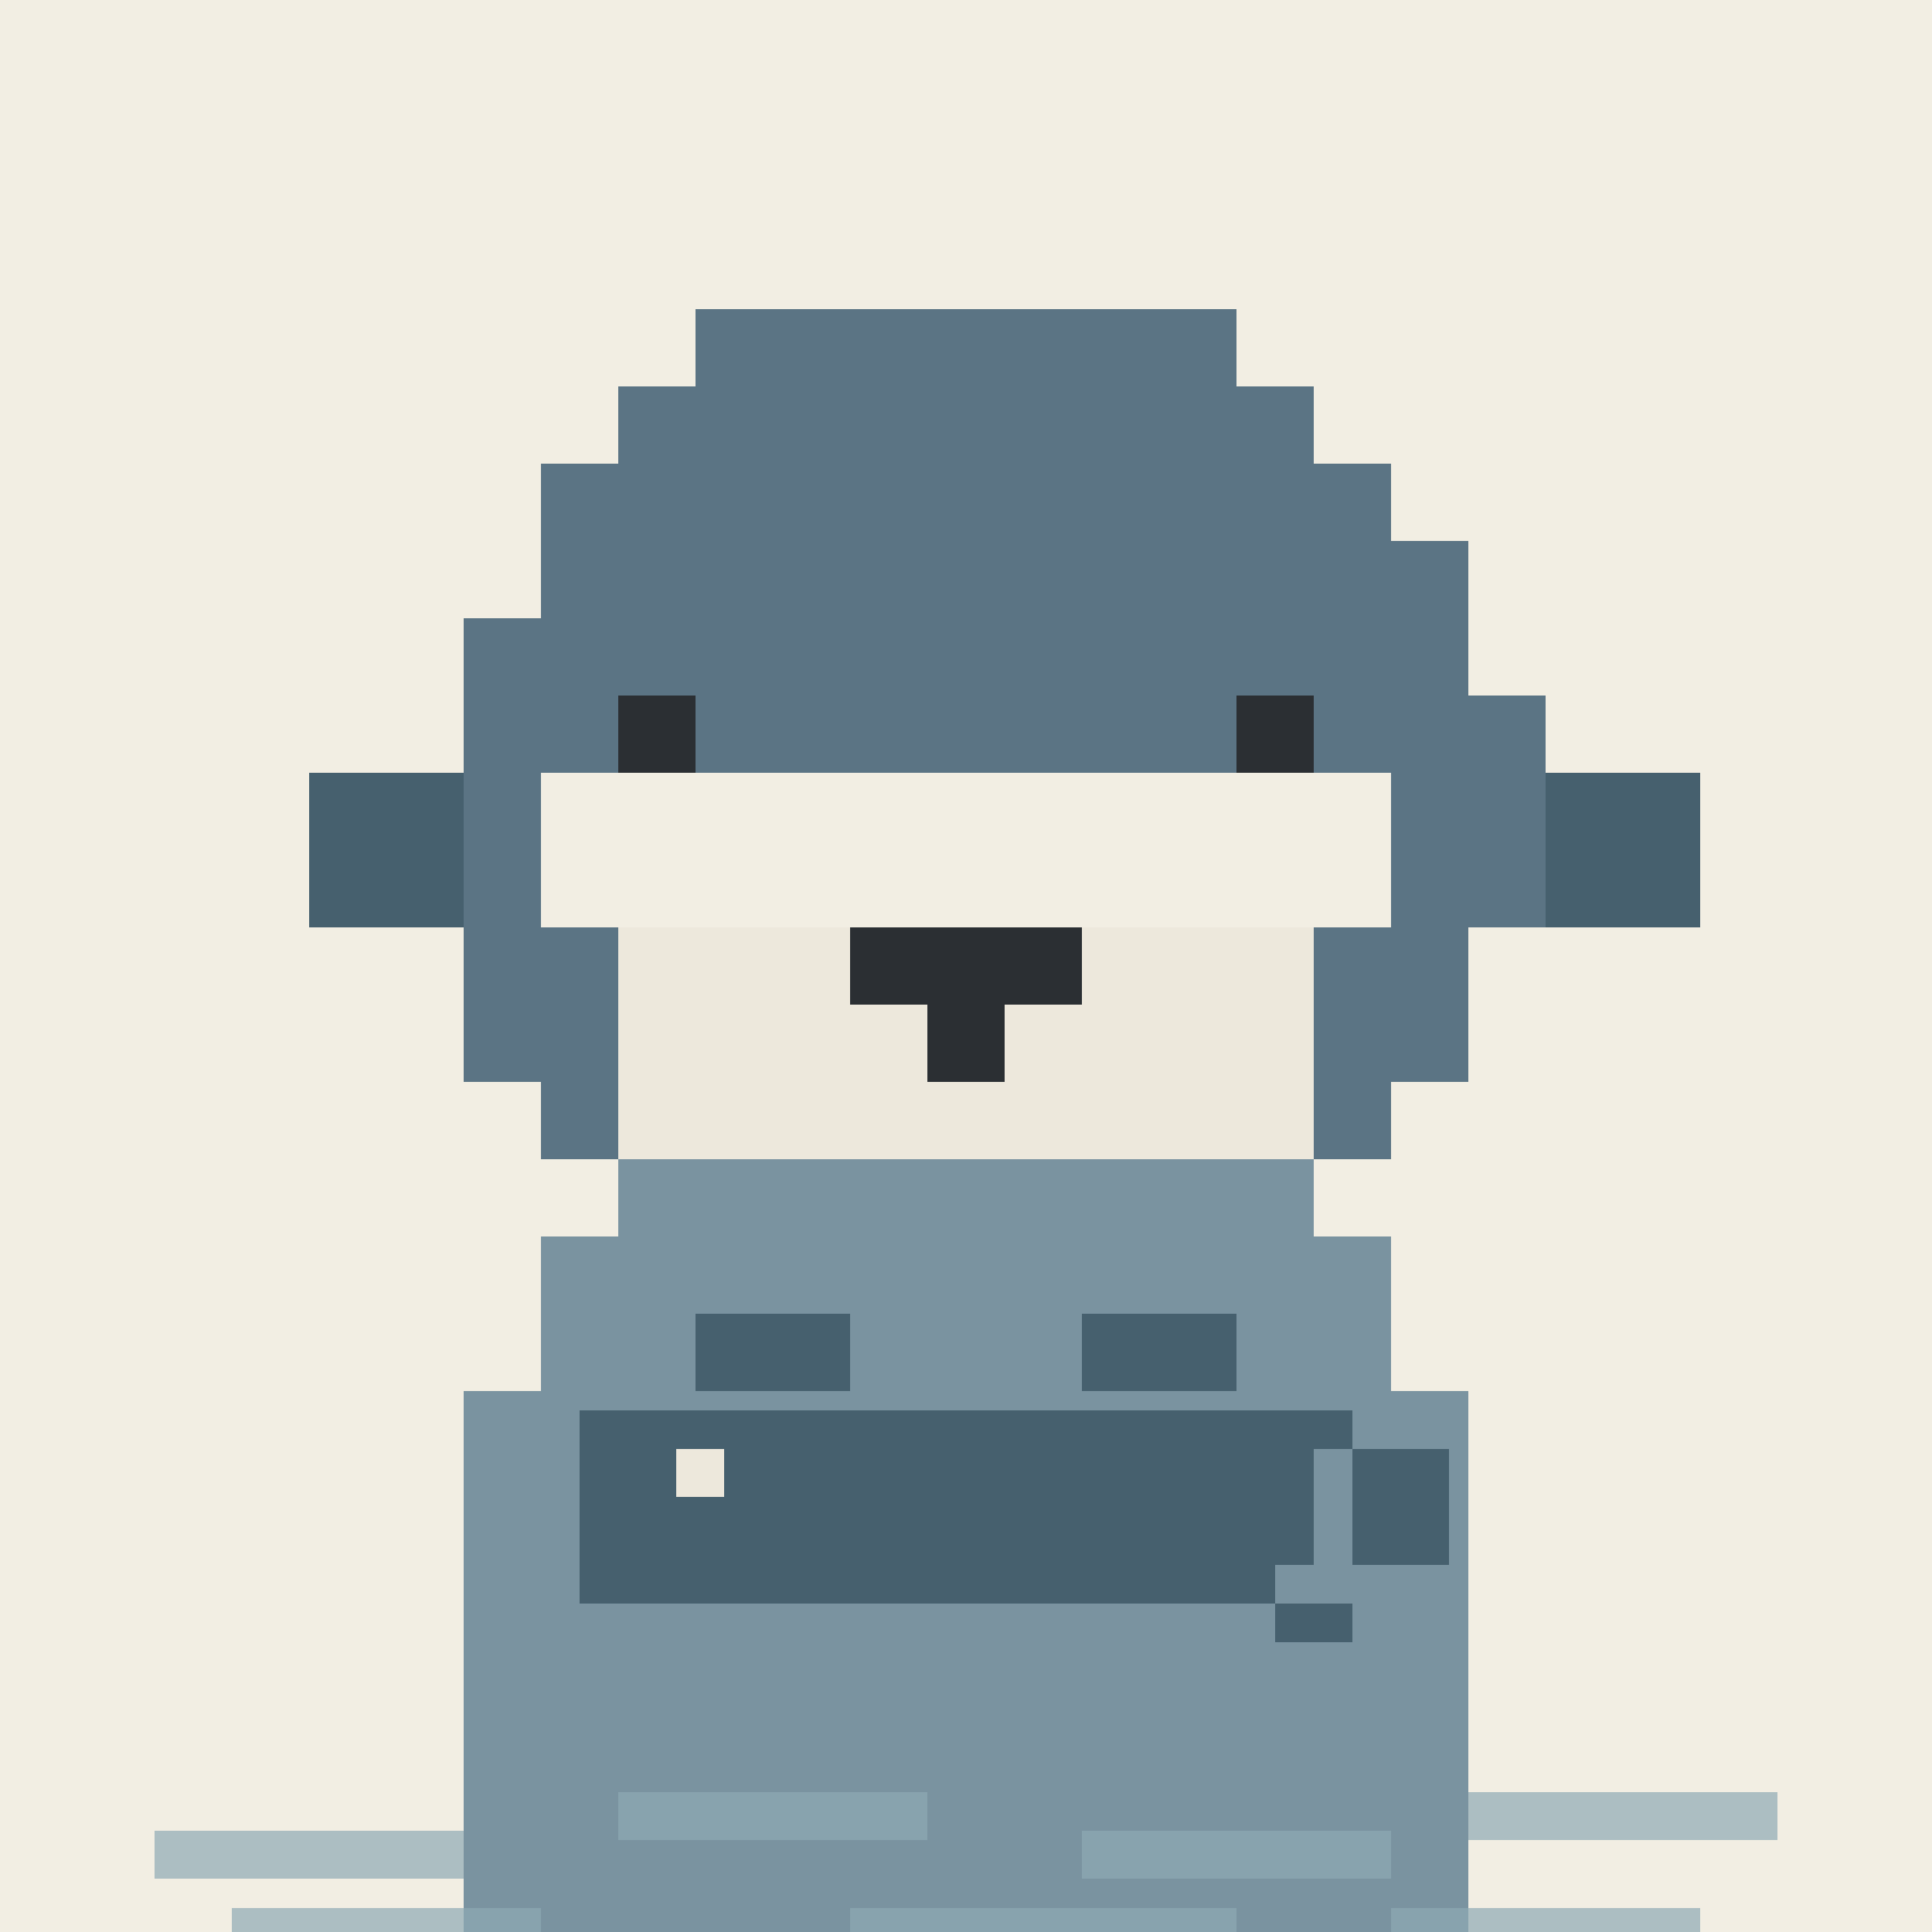
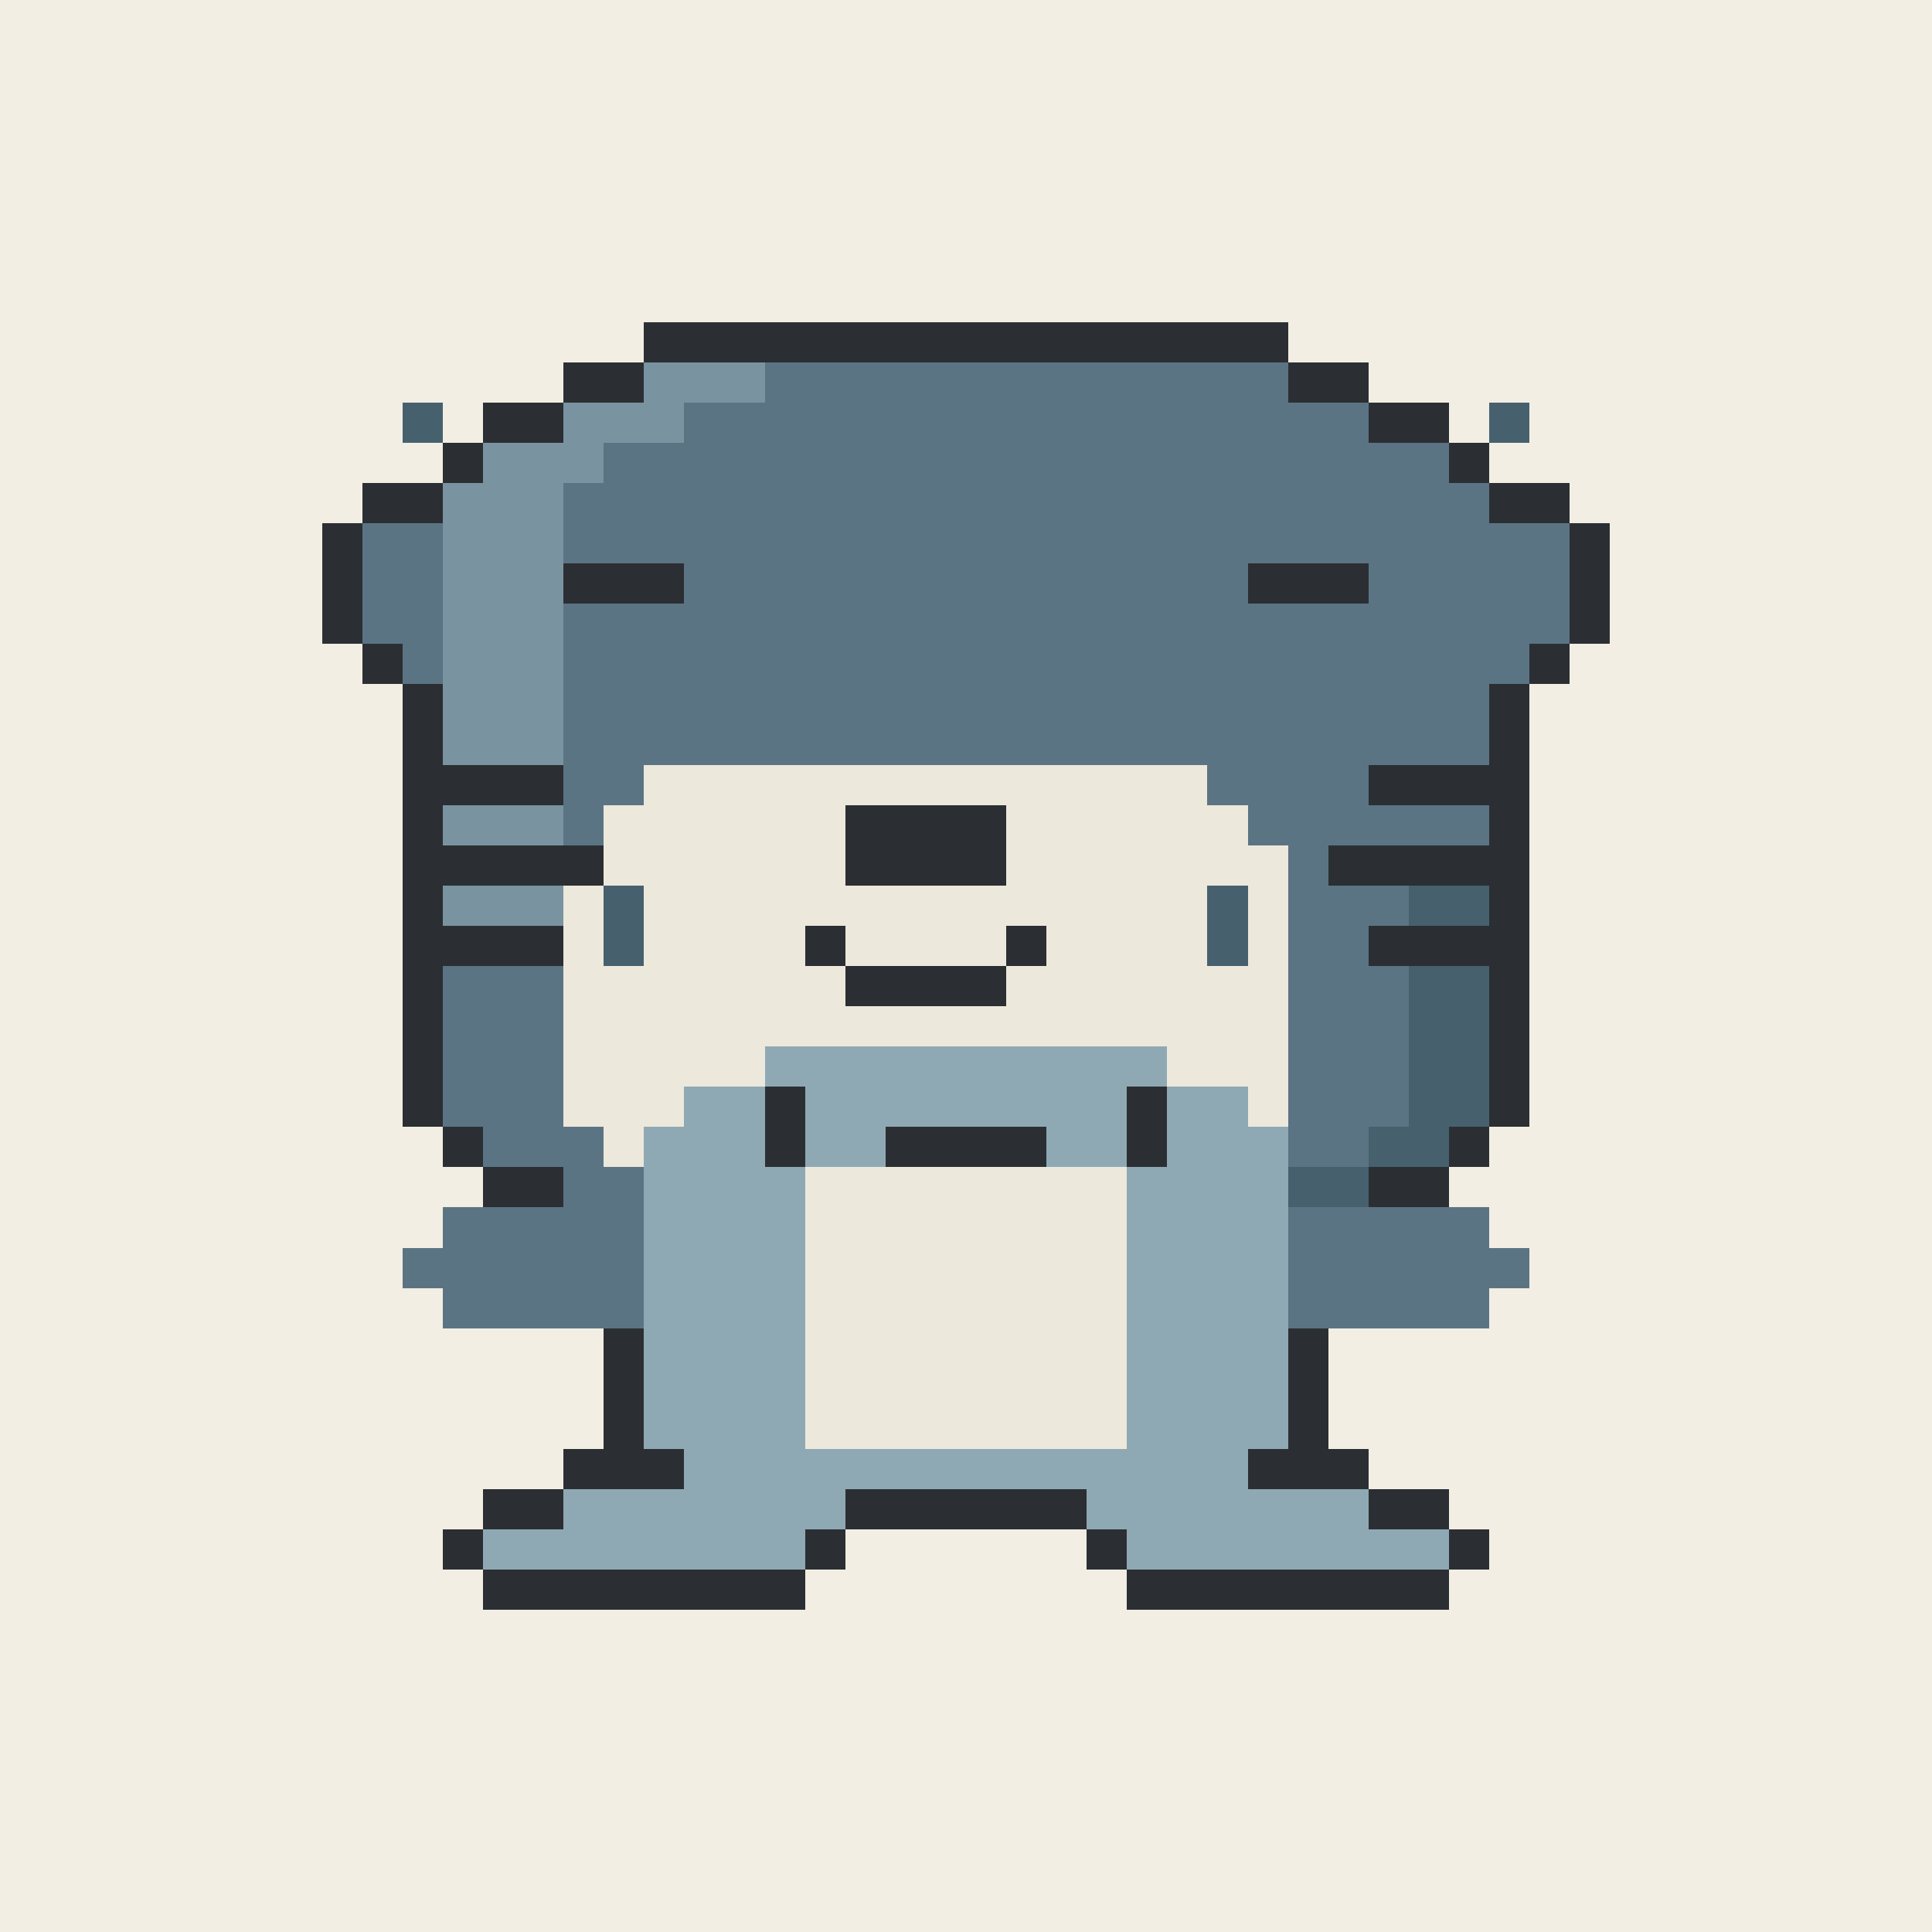
- <svg xmlns="http://www.w3.org/2000/svg" viewBox="0 0 200 200" shape-rendering="crispEdges">
-   <rect width="200" height="200" fill="#F2EEE3" />
-   <rect x="72" y="32" width="56" height="8" fill="#5B7484" />
-   <rect x="64" y="40" width="72" height="8" fill="#5B7484" />
-   <rect x="56" y="48" width="88" height="8" fill="#5B7484" />
-   <rect x="56" y="56" width="96" height="8" fill="#5B7484" />
-   <rect x="48" y="64" width="104" height="8" fill="#5B7484" />
-   <rect x="48" y="72" width="112" height="8" fill="#5B7484" />
-   <rect x="40" y="80" width="16" height="8" fill="#5B7484" />
-   <rect x="144" y="80" width="16" height="8" fill="#5B7484" />
-   <rect x="40" y="88" width="16" height="8" fill="#5B7484" />
-   <rect x="144" y="88" width="16" height="8" fill="#5B7484" />
-   <rect x="48" y="96" width="104" height="8" fill="#5B7484" />
-   <rect x="48" y="104" width="104" height="8" fill="#5B7484" />
-   <rect x="56" y="112" width="88" height="8" fill="#5B7484" />
-   <rect x="64" y="120" width="72" height="8" fill="#5B7484" />
-   <rect x="72" y="128" width="56" height="8" fill="#5B7484" />
-   <rect x="80" y="136" width="40" height="8" fill="#5B7484" />
-   <rect x="32" y="80" width="16" height="8" fill="#46606E" />
-   <rect x="160" y="80" width="16" height="8" fill="#46606E" />
-   <rect x="32" y="88" width="16" height="8" fill="#46606E" />
-   <rect x="160" y="88" width="16" height="8" fill="#46606E" />
-   <rect x="64" y="96" width="72" height="8" fill="#EDE8DC" />
-   <rect x="64" y="104" width="72" height="8" fill="#EDE8DC" />
-   <rect x="64" y="112" width="72" height="8" fill="#EDE8DC" />
-   <rect x="72" y="120" width="56" height="8" fill="#EDE8DC" />
-   <rect x="80" y="128" width="40" height="8" fill="#EDE8DC" />
-   <rect x="64" y="72" width="8" height="8" fill="#2B2F33" />
-   <rect x="128" y="72" width="8" height="8" fill="#2B2F33" />
-   <rect x="88" y="96" width="24" height="8" fill="#2B2F33" />
-   <rect x="96" y="104" width="8" height="8" fill="#2B2F33" />
-   <rect x="64" y="120" width="72" height="8" fill="#7A93A0" />
-   <rect x="56" y="128" width="88" height="8" fill="#7A93A0" />
-   <rect x="56" y="136" width="88" height="8" fill="#7A93A0" />
-   <rect x="48" y="144" width="104" height="8" fill="#7A93A0" />
-   <rect x="48" y="152" width="104" height="8" fill="#7A93A0" />
-   <rect x="48" y="160" width="104" height="8" fill="#7A93A0" />
-   <rect x="48" y="168" width="104" height="8" fill="#7A93A0" />
-   <rect x="48" y="176" width="104" height="8" fill="#7A93A0" />
-   <rect x="48" y="184" width="104" height="8" fill="#7A93A0" />
-   <rect x="48" y="192" width="104" height="8" fill="#7A93A0" />
-   <rect x="72" y="136" width="16" height="8" fill="#46606E" />
-   <rect x="112" y="136" width="16" height="8" fill="#46606E" />
-   <rect x="60" y="146" width="72" height="20" fill="#46606E" />
-   <rect x="60" y="150" width="76" height="12" fill="#46606E" />
-   <rect x="132" y="146" width="8" height="4" fill="#46606E" />
-   <rect x="132" y="166" width="8" height="4" fill="#46606E" />
-   <rect x="140" y="150" width="10" height="12" fill="#46606E" />
-   <rect x="70" y="150" width="5" height="5" fill="#EDE8DC" />
-   <g stroke="#8FA9B4" stroke-width="5" opacity=".7">
-     <path d="M16 192H48M64 188H96M112 192H144M152 188H184" />
-     <path d="M24 200H56M88 200H128M144 200H176" />
-   </g>
+ <svg xmlns="http://www.w3.org/2000/svg" viewBox="0 0 192 192" shape-rendering="crispEdges">
+   <rect width="192" height="192" fill="#F2EEE3" />
+   <rect x="64" y="32" width="64" height="4" fill="#2B2F33" />
+   <rect x="56" y="36" width="8" height="4" fill="#2B2F33" />
+   <rect x="64" y="36" width="12" height="4" fill="#7A93A0" />
+   <rect x="76" y="36" width="52" height="4" fill="#5B7484" />
+   <rect x="128" y="36" width="8" height="4" fill="#2B2F33" />
+   <rect x="40" y="40" width="4" height="4" fill="#46606E" />
+   <rect x="48" y="40" width="8" height="4" fill="#2B2F33" />
+   <rect x="48" y="116" width="8" height="4" fill="#2B2F33" />
+   <rect x="48" y="148" width="8" height="4" fill="#2B2F33" />
+   <rect x="56" y="40" width="12" height="4" fill="#7A93A0" />
+   <rect x="68" y="40" width="68" height="4" fill="#5B7484" />
+   <rect x="136" y="40" width="8" height="4" fill="#2B2F33" />
+   <rect x="136" y="116" width="8" height="4" fill="#2B2F33" />
+   <rect x="136" y="148" width="8" height="4" fill="#2B2F33" />
+   <rect x="148" y="40" width="4" height="4" fill="#46606E" />
+   <rect x="44" y="44" width="4" height="4" fill="#2B2F33" />
+   <rect x="44" y="112" width="4" height="4" fill="#2B2F33" />
+   <rect x="44" y="152" width="4" height="4" fill="#2B2F33" />
+   <rect x="48" y="44" width="12" height="4" fill="#7A93A0" />
+   <rect x="60" y="44" width="84" height="4" fill="#5B7484" />
+   <rect x="144" y="44" width="4" height="4" fill="#2B2F33" />
+   <rect x="144" y="112" width="4" height="4" fill="#2B2F33" />
+   <rect x="144" y="152" width="4" height="4" fill="#2B2F33" />
+   <rect x="36" y="48" width="8" height="4" fill="#2B2F33" />
+   <rect x="44" y="48" width="12" height="28" fill="#7A93A0" />
+   <rect x="44" y="80" width="12" height="4" fill="#7A93A0" />
+   <rect x="44" y="88" width="12" height="4" fill="#7A93A0" />
+   <rect x="56" y="48" width="92" height="4" fill="#5B7484" />
+   <rect x="56" y="68" width="92" height="8" fill="#5B7484" />
+   <rect x="148" y="48" width="8" height="4" fill="#2B2F33" />
+   <rect x="32" y="52" width="4" height="12" fill="#2B2F33" />
+   <rect x="36" y="52" width="8" height="12" fill="#5B7484" />
+   <rect x="56" y="52" width="100" height="4" fill="#5B7484" />
+   <rect x="56" y="60" width="100" height="4" fill="#5B7484" />
+   <rect x="156" y="52" width="4" height="12" fill="#2B2F33" />
+   <rect x="56" y="56" width="12" height="4" fill="#2B2F33" />
+   <rect x="56" y="144" width="12" height="4" fill="#2B2F33" />
+   <rect x="68" y="56" width="56" height="4" fill="#5B7484" />
+   <rect x="124" y="56" width="12" height="4" fill="#2B2F33" />
+   <rect x="124" y="144" width="12" height="4" fill="#2B2F33" />
+   <rect x="136" y="56" width="20" height="4" fill="#5B7484" />
+   <rect x="36" y="64" width="4" height="4" fill="#2B2F33" />
+   <rect x="40" y="64" width="4" height="4" fill="#5B7484" />
+   <rect x="56" y="64" width="96" height="4" fill="#5B7484" />
+   <rect x="152" y="64" width="4" height="4" fill="#2B2F33" />
+   <rect x="40" y="68" width="4" height="8" fill="#2B2F33" />
+   <rect x="40" y="80" width="4" height="4" fill="#2B2F33" />
+   <rect x="40" y="88" width="4" height="4" fill="#2B2F33" />
+   <rect x="40" y="96" width="4" height="16" fill="#2B2F33" />
+   <rect x="148" y="68" width="4" height="8" fill="#2B2F33" />
+   <rect x="148" y="80" width="4" height="4" fill="#2B2F33" />
+   <rect x="148" y="88" width="4" height="4" fill="#2B2F33" />
+   <rect x="148" y="96" width="4" height="16" fill="#2B2F33" />
+   <rect x="40" y="76" width="16" height="4" fill="#2B2F33" />
+   <rect x="40" y="92" width="16" height="4" fill="#2B2F33" />
+   <rect x="56" y="76" width="8" height="4" fill="#5B7484" />
+   <rect x="56" y="116" width="8" height="4" fill="#5B7484" />
+   <rect x="64" y="76" width="56" height="4" fill="#EDE8DC" />
+   <rect x="64" y="88" width="56" height="4" fill="#EDE8DC" />
+   <rect x="120" y="76" width="16" height="4" fill="#5B7484" />
+   <rect x="136" y="76" width="16" height="4" fill="#2B2F33" />
+   <rect x="136" y="92" width="16" height="4" fill="#2B2F33" />
+   <rect x="56" y="80" width="4" height="4" fill="#5B7484" />
+   <rect x="60" y="80" width="24" height="8" fill="#EDE8DC" />
+   <rect x="84" y="80" width="16" height="8" fill="#2B2F33" />
+   <rect x="84" y="96" width="16" height="4" fill="#2B2F33" />
+   <rect x="100" y="80" width="24" height="4" fill="#EDE8DC" />
+   <rect x="124" y="80" width="24" height="4" fill="#5B7484" />
+   <rect x="40" y="84" width="20" height="4" fill="#2B2F33" />
+   <rect x="100" y="84" width="28" height="4" fill="#EDE8DC" />
+   <rect x="100" y="96" width="28" height="4" fill="#EDE8DC" />
+   <rect x="128" y="84" width="4" height="4" fill="#5B7484" />
+   <rect x="132" y="84" width="20" height="4" fill="#2B2F33" />
+   <rect x="56" y="88" width="4" height="8" fill="#EDE8DC" />
+   <rect x="60" y="88" width="4" height="8" fill="#46606E" />
+   <rect x="120" y="88" width="4" height="8" fill="#46606E" />
+   <rect x="124" y="88" width="4" height="8" fill="#EDE8DC" />
+   <rect x="124" y="108" width="4" height="4" fill="#EDE8DC" />
+   <rect x="128" y="88" width="12" height="4" fill="#5B7484" />
+   <rect x="128" y="96" width="12" height="16" fill="#5B7484" />
+   <rect x="140" y="88" width="8" height="4" fill="#46606E" />
+   <rect x="140" y="96" width="8" height="16" fill="#46606E" />
+   <rect x="64" y="92" width="16" height="4" fill="#EDE8DC" />
+   <rect x="80" y="92" width="4" height="4" fill="#2B2F33" />
+   <rect x="80" y="152" width="4" height="4" fill="#2B2F33" />
+   <rect x="84" y="92" width="16" height="4" fill="#EDE8DC" />
+   <rect x="100" y="92" width="4" height="4" fill="#2B2F33" />
+   <rect x="104" y="92" width="16" height="4" fill="#EDE8DC" />
+   <rect x="128" y="92" width="8" height="4" fill="#5B7484" />
+   <rect x="128" y="112" width="8" height="4" fill="#5B7484" />
+   <rect x="44" y="96" width="12" height="16" fill="#5B7484" />
+   <rect x="56" y="96" width="28" height="4" fill="#EDE8DC" />
+   <rect x="56" y="100" width="72" height="4" fill="#EDE8DC" />
+   <rect x="56" y="104" width="20" height="4" fill="#EDE8DC" />
+   <rect x="76" y="104" width="40" height="4" fill="#8FA9B4" />
+   <rect x="116" y="104" width="12" height="4" fill="#EDE8DC" />
+   <rect x="56" y="108" width="12" height="4" fill="#EDE8DC" />
+   <rect x="68" y="108" width="8" height="4" fill="#8FA9B4" />
+   <rect x="76" y="108" width="4" height="8" fill="#2B2F33" />
+   <rect x="80" y="108" width="32" height="4" fill="#8FA9B4" />
+   <rect x="112" y="108" width="4" height="8" fill="#2B2F33" />
+   <rect x="116" y="108" width="8" height="4" fill="#8FA9B4" />
+   <rect x="48" y="112" width="12" height="4" fill="#5B7484" />
+   <rect x="60" y="112" width="4" height="4" fill="#EDE8DC" />
+   <rect x="64" y="112" width="12" height="4" fill="#8FA9B4" />
+   <rect x="80" y="112" width="8" height="4" fill="#8FA9B4" />
+   <rect x="88" y="112" width="16" height="4" fill="#2B2F33" />
+   <rect x="104" y="112" width="8" height="4" fill="#8FA9B4" />
+   <rect x="116" y="112" width="12" height="4" fill="#8FA9B4" />
+   <rect x="136" y="112" width="8" height="4" fill="#46606E" />
+   <rect x="64" y="116" width="16" height="28" fill="#8FA9B4" />
+   <rect x="80" y="116" width="32" height="28" fill="#EDE8DC" />
+   <rect x="112" y="116" width="16" height="28" fill="#8FA9B4" />
+   <rect x="128" y="116" width="8" height="4" fill="#46606E" />
+   <rect x="44" y="120" width="20" height="4" fill="#5B7484" />
+   <rect x="44" y="128" width="20" height="4" fill="#5B7484" />
+   <rect x="128" y="120" width="20" height="4" fill="#5B7484" />
+   <rect x="128" y="128" width="20" height="4" fill="#5B7484" />
+   <rect x="40" y="124" width="24" height="4" fill="#5B7484" />
+   <rect x="128" y="124" width="24" height="4" fill="#5B7484" />
+   <rect x="60" y="132" width="4" height="12" fill="#2B2F33" />
+   <rect x="128" y="132" width="4" height="12" fill="#2B2F33" />
+   <rect x="68" y="144" width="56" height="4" fill="#8FA9B4" />
+   <rect x="56" y="148" width="28" height="4" fill="#8FA9B4" />
+   <rect x="84" y="148" width="24" height="4" fill="#2B2F33" />
+   <rect x="108" y="148" width="28" height="4" fill="#8FA9B4" />
+   <rect x="48" y="152" width="32" height="4" fill="#8FA9B4" />
+   <rect x="108" y="152" width="4" height="4" fill="#2B2F33" />
+   <rect x="112" y="152" width="32" height="4" fill="#8FA9B4" />
+   <rect x="48" y="156" width="32" height="4" fill="#2B2F33" />
+   <rect x="112" y="156" width="32" height="4" fill="#2B2F33" />
</svg>
